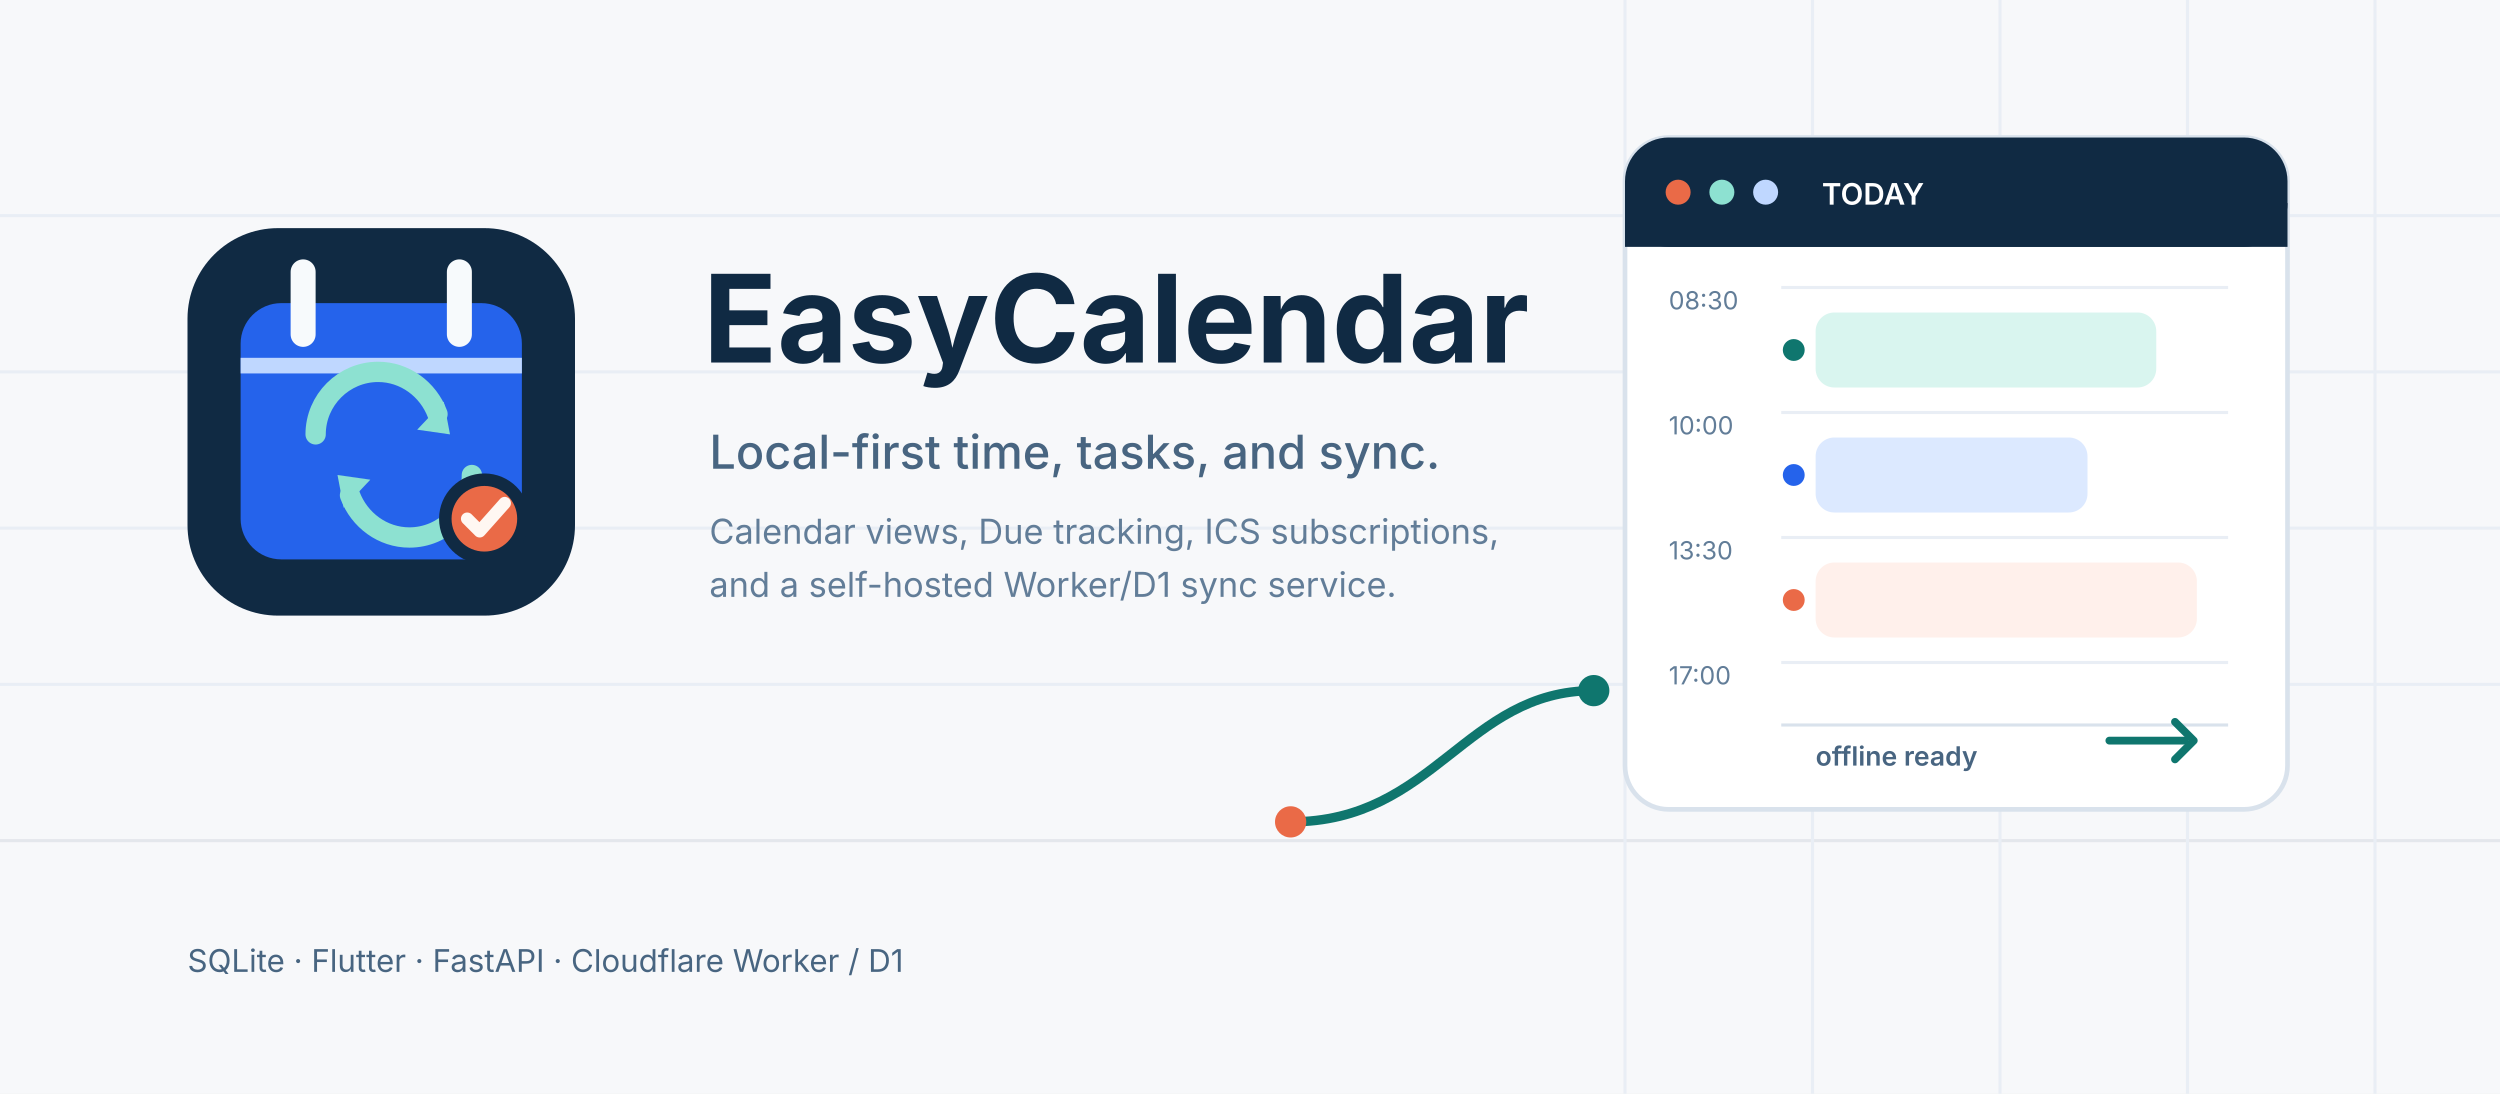
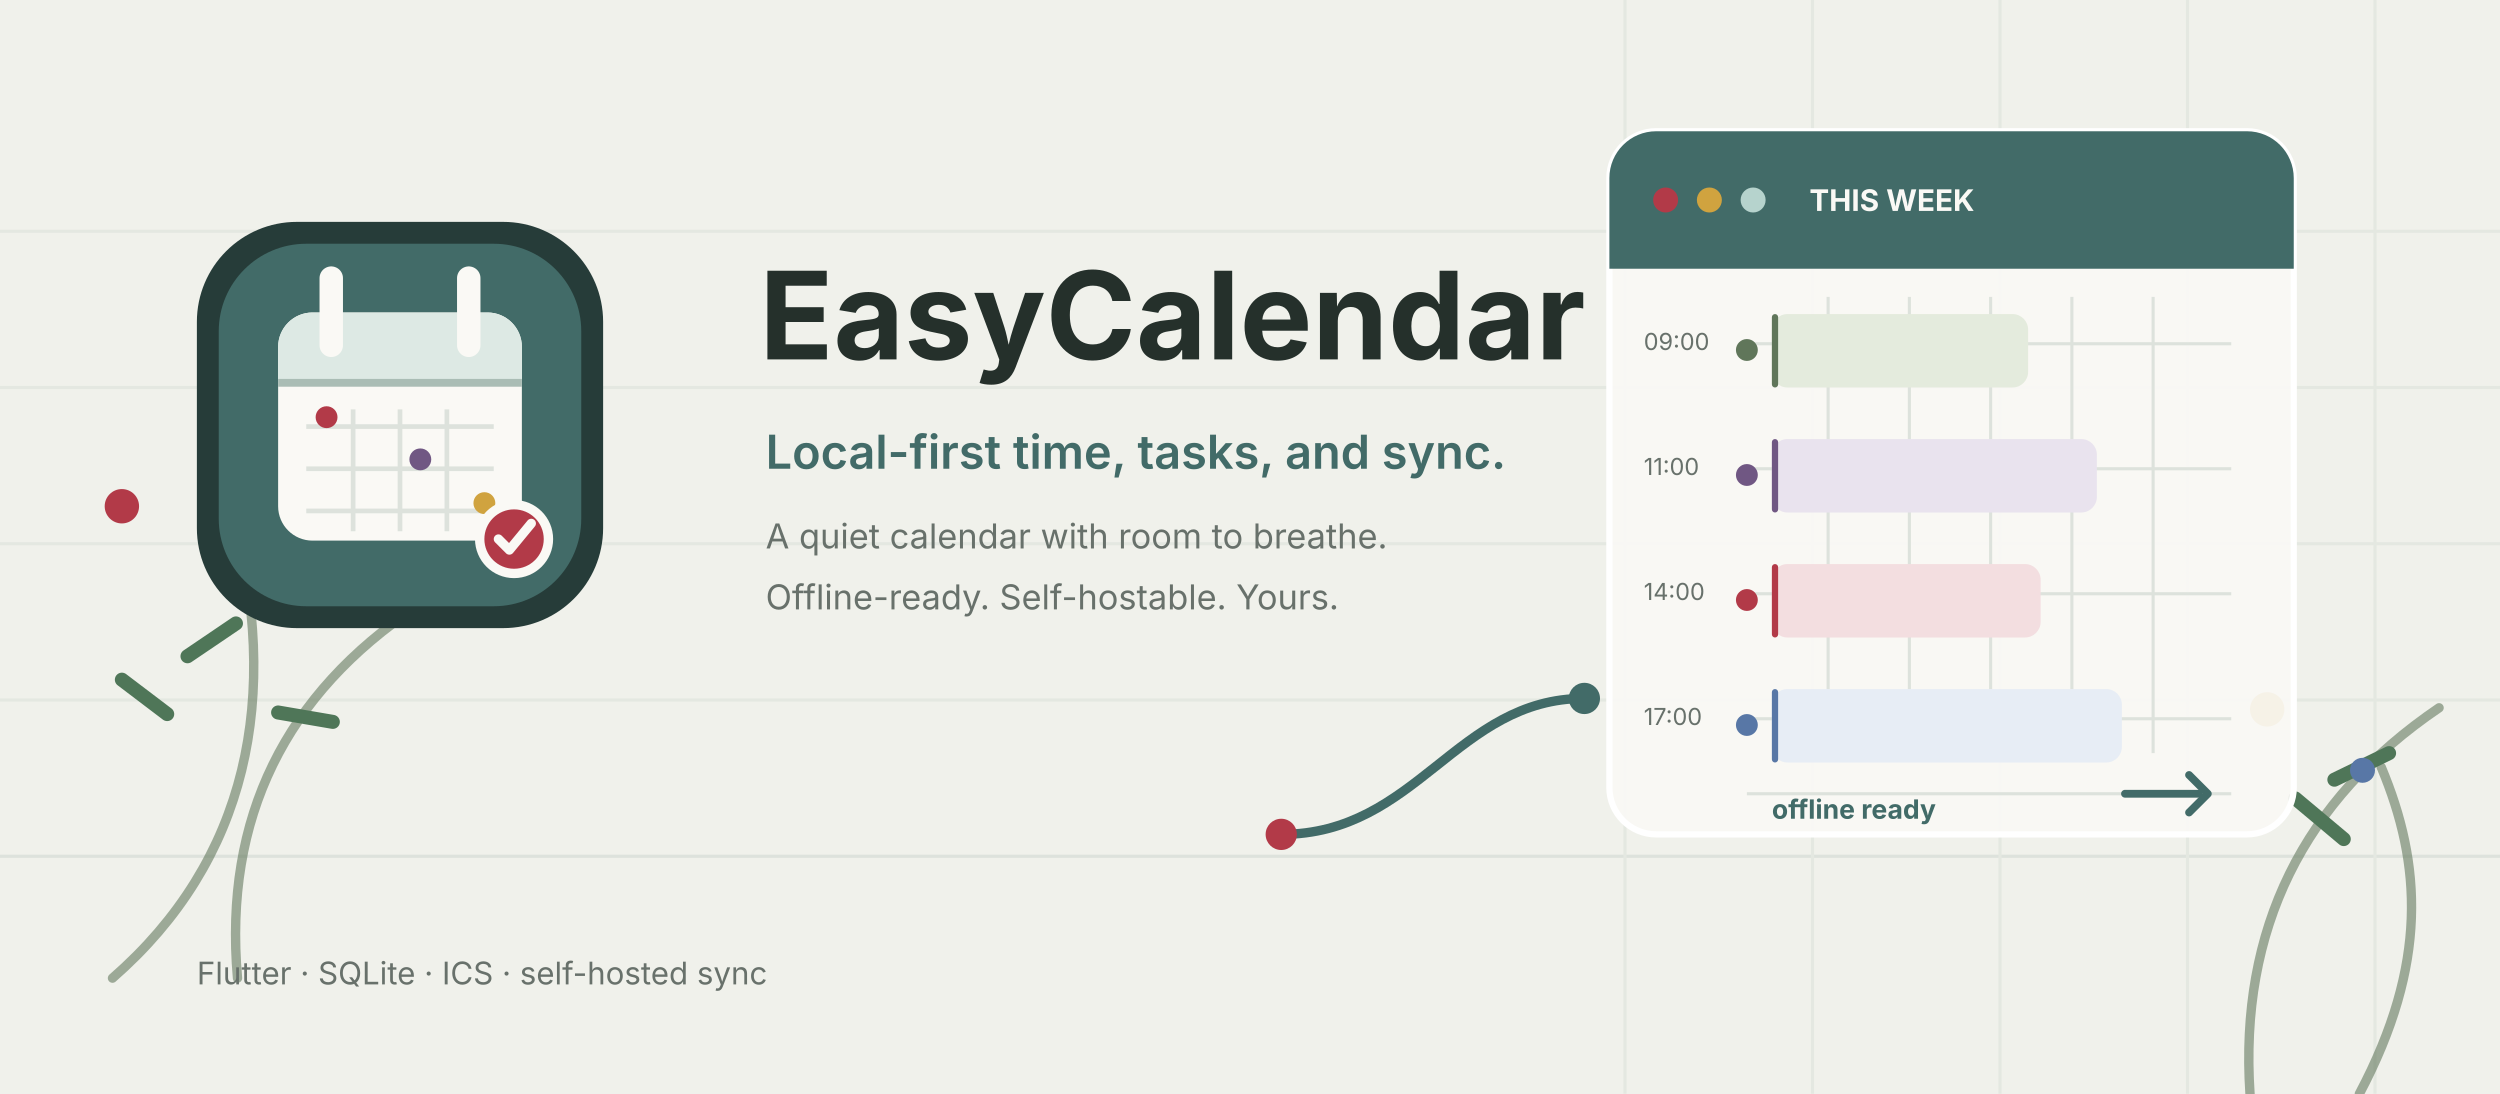
<svg xmlns="http://www.w3.org/2000/svg" viewBox="0 0 1600 700" role="img" aria-labelledby="title desc">
-   <rect width="1600" height="700" fill="#F7F8FA" />
-   <path d="M0 538h1600" stroke="#E4E7EC" stroke-width="2" />
-   <path d="M0 138h1600M0 238h1600M0 338h1600M0 438h1600" stroke="#E9EEF5" stroke-width="2" />
-   <path d="M1040 0v700M1160 0v700M1280 0v700M1400 0v700M1520 0v700" stroke="#E9EEF5" stroke-width="2" />
-   <g transform="translate(120 146)">
-     <rect width="248" height="248" rx="58" fill="#102A43" />
-     <rect x="34" y="48" width="180" height="164" rx="26" fill="#2563EB" />
-     <path d="M34 88h180" stroke="#BFD7FF" stroke-width="10" />
-     <path d="M74 28v40M174 28v40" stroke="#F7FAFC" stroke-linecap="round" stroke-width="16" />
-     <path d="M82 132c0-22 18-40 40-40 17 0 32 11 38 27" fill="none" stroke="#8DE1D1" stroke-linecap="round" stroke-width="13" />
-     <path d="m164 111 4 21-21-3" fill="#8DE1D1" />
-     <path d="M182 158c0 22-18 40-40 40-17 0-32-11-38-27" fill="none" stroke="#8DE1D1" stroke-linecap="round" stroke-width="13" />
-     <path d="m100 179-4-21 21 3" fill="#8DE1D1" />
-     <circle cx="190" cy="186" r="25" fill="#EA6A47" stroke="#102A43" stroke-width="8" />
-     <path d="m179 186 8 8 16-18" fill="none" stroke="#FFF7F2" stroke-linecap="round" stroke-linejoin="round" stroke-width="8" />
+   <rect width="1600" height="700" fill="#F0F1EB" />
+   <path d="M0 548h1600" stroke="#DDE2DC" stroke-width="2" />
+   <g stroke="#E4E8E1" stroke-width="2">
+     <path d="M0 148h1600M0 248h1600M0 348h1600M0 448h1600" />
+     <path d="M1040 0v700M1160 0v700M1280 0v700M1400 0v700M1520 0v700" />
  </g>
-   <g fill="#102A43" font-family="-apple-system,BlinkMacSystemFont,'Segoe UI',sans-serif">
-     <text x="450" y="232" font-size="78" font-weight="700">EasyCalendar</text>
-     <text x="454" y="300" fill="#486581" font-size="30" font-weight="500">Local-first time, tasks, and sync.</text>
-     <text x="454" y="348" fill="#627D98" font-size="22">Calendar views, Due tracking, ICS subscriptions,</text>
-     <text x="454" y="382" fill="#627D98" font-size="22">and a self-hosted Worker/D1 sync service.</text>
+   <g fill="none" stroke-linecap="round">
+     <path d="M72 626c86-75 109-179 76-301M152 626c-9-103 31-182 115-238M1440 700c-7-105 34-188 121-247M1510 700c44-83 40-147 14-209" stroke="#60765A" stroke-opacity=".58" stroke-width="6" />
+     <path d="m107 457-29-22M120 420l31-21M213 462l-35-6M1500 537l-31-26M1494 499l35-17" stroke="#4F7658" stroke-width="9" />
  </g>
-   <g transform="translate(1040 88)">
-     <rect width="424" height="430" rx="28" fill="#FFFFFF" stroke="#D9E2EC" stroke-width="3" />
-     <rect width="424" height="70" rx="28" fill="#102A43" />
-     <rect y="42" width="424" height="28" fill="#102A43" />
-     <circle cx="34" cy="35" r="8" fill="#EA6A47" />
-     <circle cx="62" cy="35" r="8" fill="#8DE1D1" />
-     <circle cx="90" cy="35" r="8" fill="#BFD7FF" />
-     <text x="126" y="43" fill="#FFFFFF" font-size="19" font-weight="600" font-family="-apple-system,BlinkMacSystemFont,'Segoe UI',sans-serif">TODAY</text>
-     <g font-family="-apple-system,BlinkMacSystemFont,'Segoe UI',sans-serif" font-size="16">
-       <text x="28" y="110" fill="#627D98">08:30</text>
-       <text x="28" y="190" fill="#627D98">10:00</text>
-       <text x="28" y="270" fill="#627D98">13:30</text>
-       <text x="28" y="350" fill="#627D98">17:00</text>
+   <g>
+     <circle cx="78" cy="324" r="11" fill="#B23A48" />
+     <circle cx="273" cy="389" r="10" fill="#705783" />
+     <circle cx="1451" cy="454" r="11" fill="#D0A33F" />
+     <circle cx="1512" cy="493" r="8" fill="#5877A6" />
+   </g>
+   <g transform="translate(126 142)">
+     <rect width="260" height="260" rx="64" fill="#263C39" />
+     <rect x="14" y="14" width="232" height="232" rx="56" fill="#426B68" />
+     <rect x="52" y="58" width="156" height="146" rx="22" fill="#FAF9F5" />
+     <rect x="52" y="58" width="156" height="45" rx="22" fill="#DDE9E4" />
+     <rect x="52" y="81" width="156" height="22" fill="#DDE9E4" />
+     <path d="M52 103h156" stroke="#AABDB5" stroke-width="5" />
+     <path d="M86 36v43M174 36v43" stroke="#FAF9F5" stroke-linecap="round" stroke-width="15" />
+     <g stroke="#DDE2DC" stroke-width="3">
+       <path d="M70 131h120M70 158h120M70 185h120" />
+       <path d="M100 120v78M130 120v78M160 120v78" />
    </g>
-     <path d="M100 96h286M100 176h286M100 256h286M100 336h286" stroke="#E9EEF5" stroke-width="2" />
-     <rect x="122" y="112" width="218" height="48" rx="12" fill="#D9F5EF" />
-     <rect x="122" y="192" width="174" height="48" rx="12" fill="#DCE9FF" />
-     <rect x="122" y="272" width="244" height="48" rx="12" fill="#FFF0EB" />
-     <circle cx="108" cy="136" r="7" fill="#0F766E" />
-     <circle cx="108" cy="216" r="7" fill="#2563EB" />
-     <circle cx="108" cy="296" r="7" fill="#EA6A47" />
-     <path d="M100 376h286" stroke="#D9E2EC" stroke-width="2" />
-     <text x="122" y="402" fill="#486581" font-size="17" font-weight="600" font-family="-apple-system,BlinkMacSystemFont,'Segoe UI',sans-serif">offline ready</text>
-     <path d="M310 386h48" stroke="#0F766E" stroke-linecap="round" stroke-width="5" />
-     <path d="m352 374 12 12-12 12" fill="none" stroke="#0F766E" stroke-linecap="round" stroke-linejoin="round" stroke-width="5" />
+     <circle cx="83" cy="125" r="7" fill="#B23A48" />
+     <circle cx="143" cy="152" r="7" fill="#705783" />
+     <circle cx="184" cy="180" r="7" fill="#D0A33F" />
+     <circle cx="203" cy="203" r="22" fill="#B23A48" stroke="#FAF9F5" stroke-width="6" />
+     <path d="m193 203 7 7 14-17" fill="none" stroke="#FAF9F5" stroke-linecap="round" stroke-linejoin="round" stroke-width="6" />
  </g>
-   <path d="M826 526c92 0 112-84 194-84" fill="none" stroke="#0F766E" stroke-linecap="round" stroke-width="6" />
-   <circle cx="826" cy="526" r="10" fill="#EA6A47" />
-   <circle cx="1020" cy="442" r="10" fill="#0F766E" />
-   <text x="120" y="622" fill="#486581" font-family="-apple-system,BlinkMacSystemFont,'Segoe UI',sans-serif" font-size="20">SQLite  ·  Flutter  ·  FastAPI  ·  Cloudflare Worker / D1</text>
+   <g fill="#25302B" font-family="-apple-system,BlinkMacSystemFont,'Segoe UI',sans-serif">
+     <text x="486" y="230" font-size="78" font-weight="700">EasyCalendar</text>
+     <text x="490" y="300" fill="#426B68" font-size="30" font-weight="600">Local-first time, tasks, and sync.</text>
+     <text x="490" y="351" fill="#68716B" font-size="22">A quiet calendar with room to breathe.</text>
+     <text x="490" y="390" fill="#68716B" font-size="22">Offline-ready. Self-hostable. Yours.</text>
+   </g>
+   <g transform="translate(1030 84)">
+     <rect width="438" height="450" rx="30" fill="#FAF9F5" fill-opacity=".92" stroke="#FFFFFF" stroke-width="4" />
+     <path d="M0 30a30 30 0 0 1 30-30h378a30 30 0 0 1 30 30v58H0Z" fill="#426B68" />
+     <circle cx="36" cy="44" r="8" fill="#B23A48" />
+     <circle cx="64" cy="44" r="8" fill="#D0A33F" />
+     <circle cx="92" cy="44" r="8" fill="#B6D3CD" />
+     <text x="128" y="51" fill="#FAF9F5" font-size="19" font-weight="700" font-family="-apple-system,BlinkMacSystemFont,'Segoe UI',sans-serif">THIS WEEK</text>
+     <g stroke="#DDE2DC" stroke-width="2">
+       <path d="M88 136h310M88 216h310M88 296h310M88 376h310" />
+       <path d="M140 106v292M192 106v292M244 106v292M296 106v292M348 106v292" />
+     </g>
+     <g font-family="-apple-system,BlinkMacSystemFont,'Segoe UI',sans-serif" font-size="15" fill="#68716B">
+       <text x="22" y="140">09:00</text>
+       <text x="22" y="220">11:00</text>
+       <text x="22" y="300">14:00</text>
+       <text x="22" y="380">17:00</text>
+     </g>
+     <rect x="104" y="117" width="164" height="47" rx="10" fill="#E4EBDD" />
+     <rect x="104" y="197" width="208" height="47" rx="10" fill="#E9E3EE" />
+     <rect x="104" y="277" width="172" height="47" rx="10" fill="#F3DEE0" />
+     <rect x="104" y="357" width="224" height="47" rx="10" fill="#E7EDF5" />
+     <rect x="104" y="117" width="4" height="47" rx="2" fill="#60765A" />
+     <rect x="104" y="197" width="4" height="47" rx="2" fill="#705783" />
+     <rect x="104" y="277" width="4" height="47" rx="2" fill="#B23A48" />
+     <rect x="104" y="357" width="4" height="47" rx="2" fill="#5877A6" />
+     <circle cx="88" cy="140" r="7" fill="#60765A" />
+     <circle cx="88" cy="220" r="7" fill="#705783" />
+     <circle cx="88" cy="300" r="7" fill="#B23A48" />
+     <circle cx="88" cy="380" r="7" fill="#5877A6" />
+     <path d="M88 424h310" stroke="#DDE2DC" stroke-width="2" />
+     <text x="104" y="440" fill="#426B68" font-size="17" font-weight="700" font-family="-apple-system,BlinkMacSystemFont,'Segoe UI',sans-serif">offline ready</text>
+     <path d="M330 424h47" stroke="#426B68" stroke-linecap="round" stroke-width="5" />
+     <path d="m371 412 12 12-12 12" fill="none" stroke="#426B68" stroke-linecap="round" stroke-linejoin="round" stroke-width="5" />
+   </g>
+   <path d="M820 534c87 0 112-87 194-87" fill="none" stroke="#426B68" stroke-linecap="round" stroke-width="6" />
+   <circle cx="820" cy="534" r="10" fill="#B23A48" />
+   <circle cx="1014" cy="447" r="10" fill="#426B68" />
+   <text x="126" y="630" fill="#68716B" font-family="-apple-system,BlinkMacSystemFont,'Segoe UI',sans-serif" font-size="20">Flutter  ·  SQLite  ·  ICS  ·  self-hosted sync</text>
</svg>
